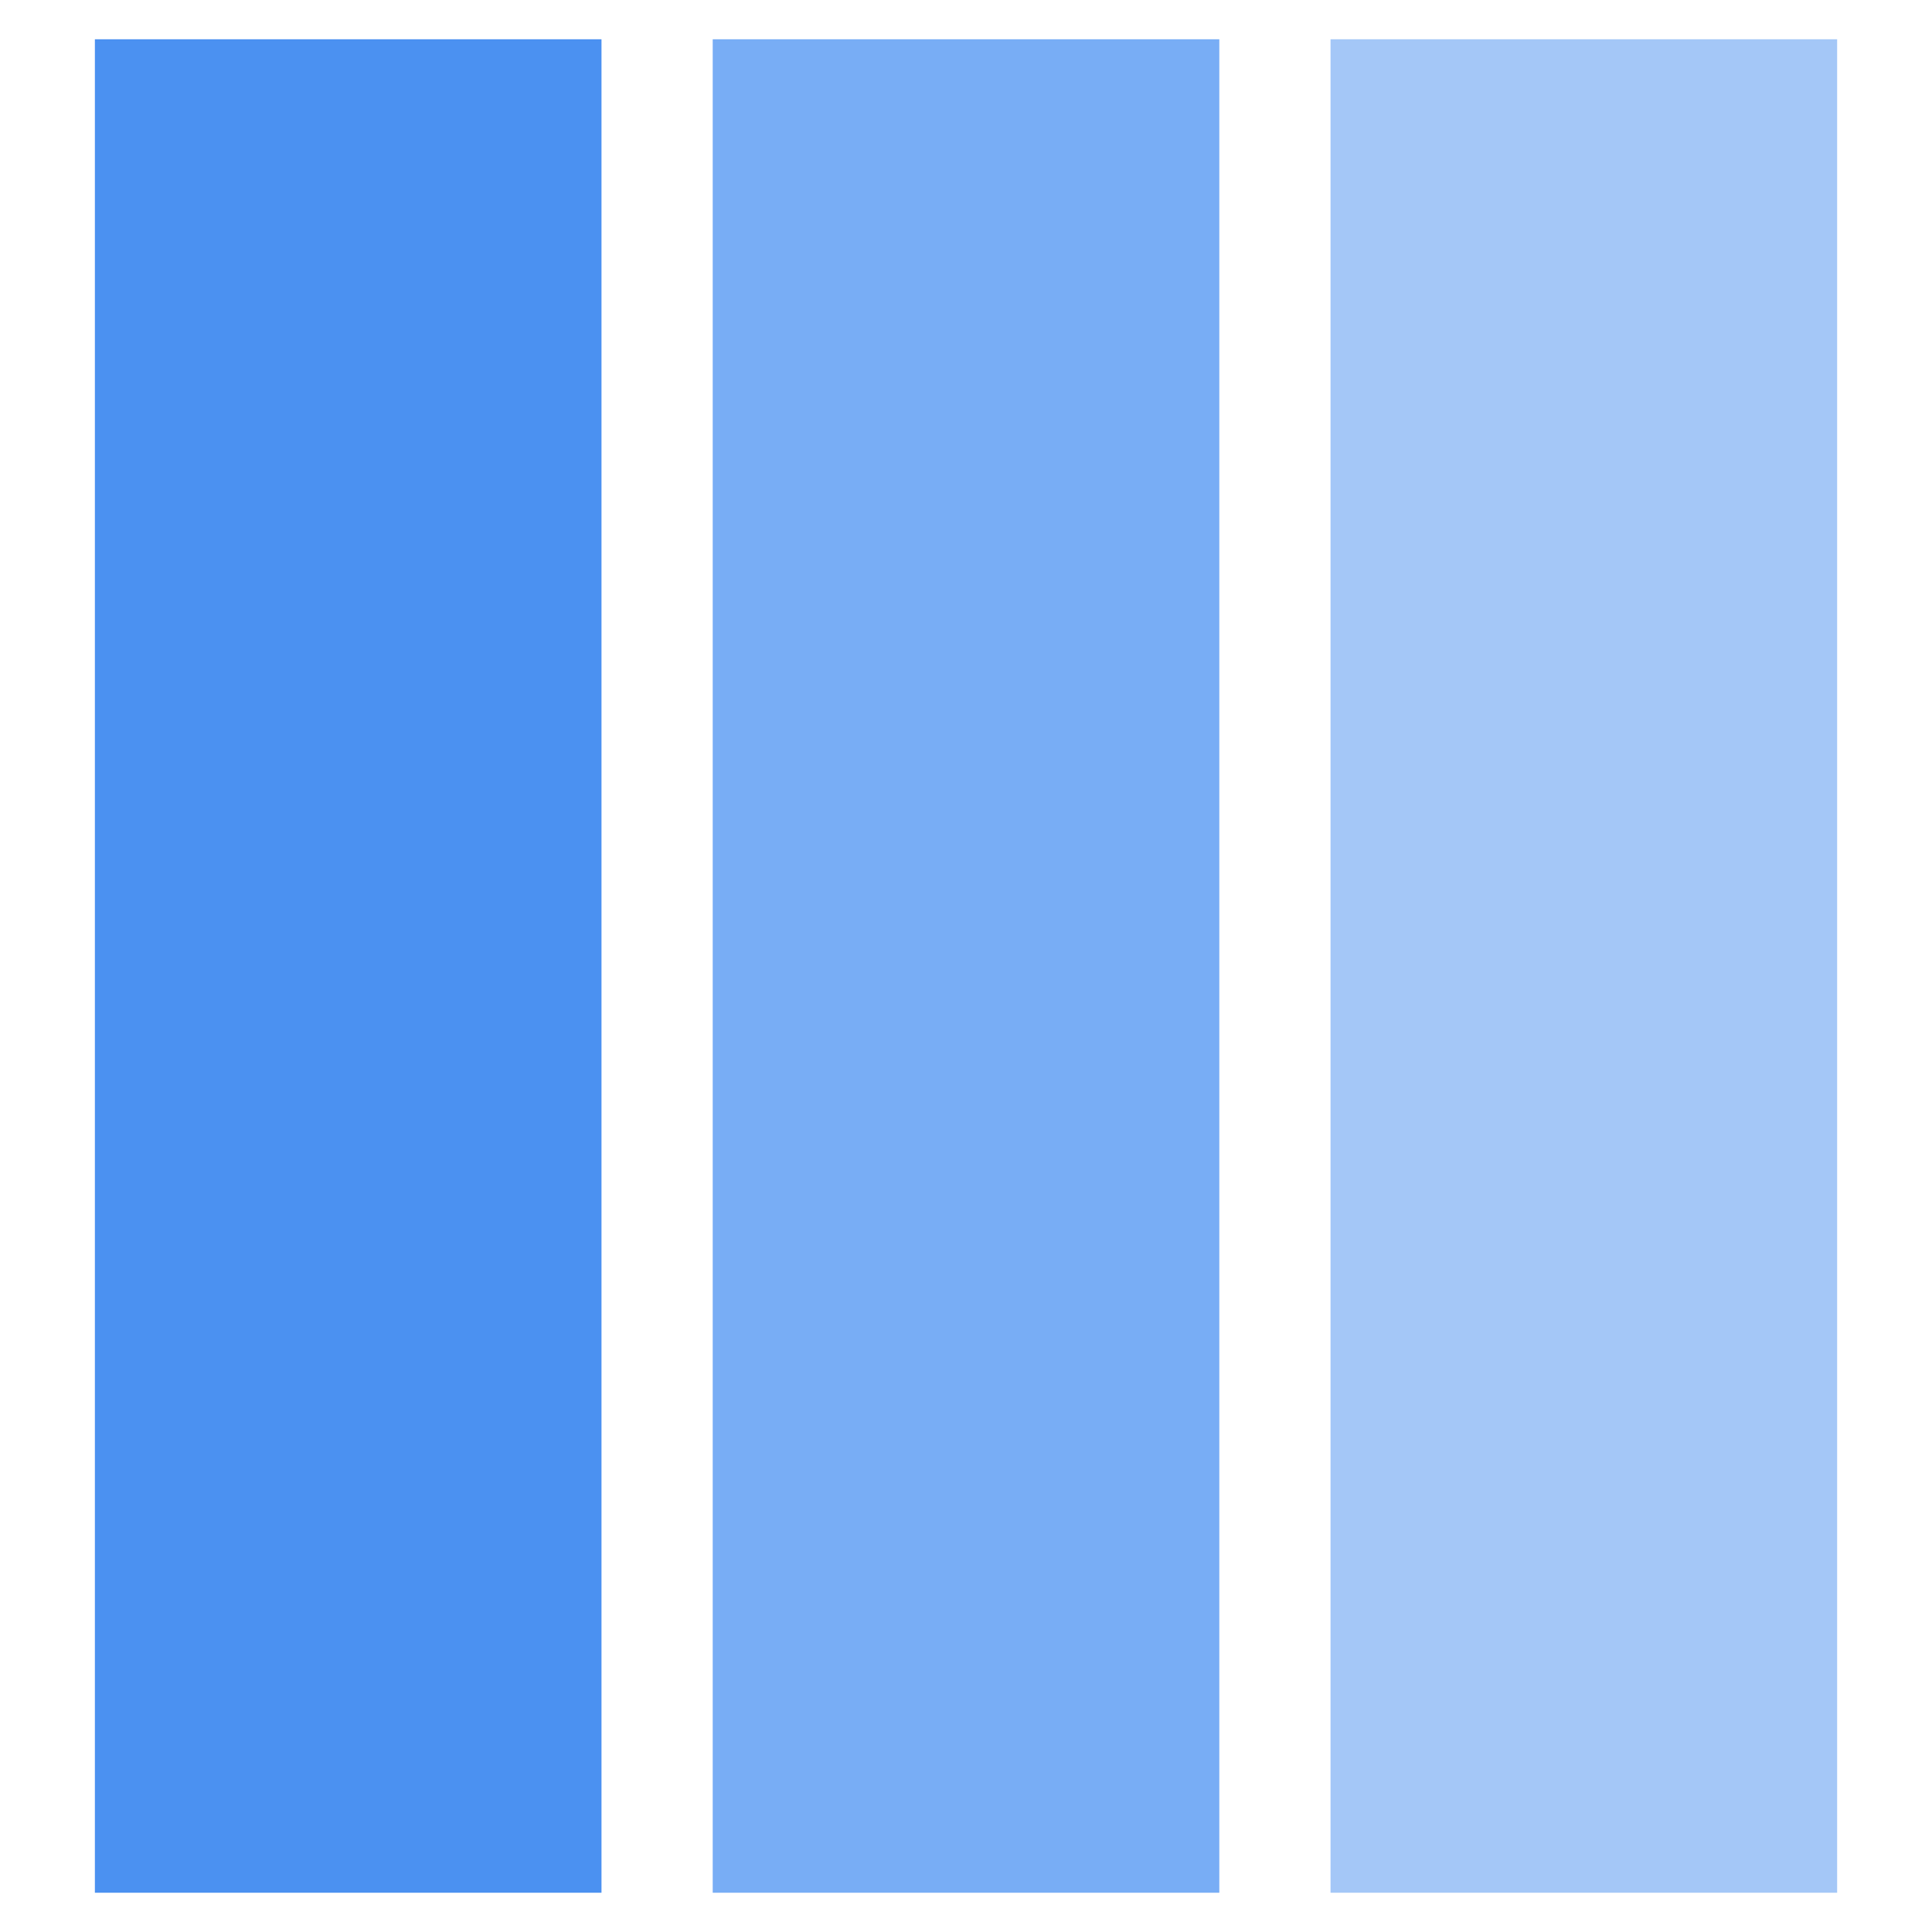
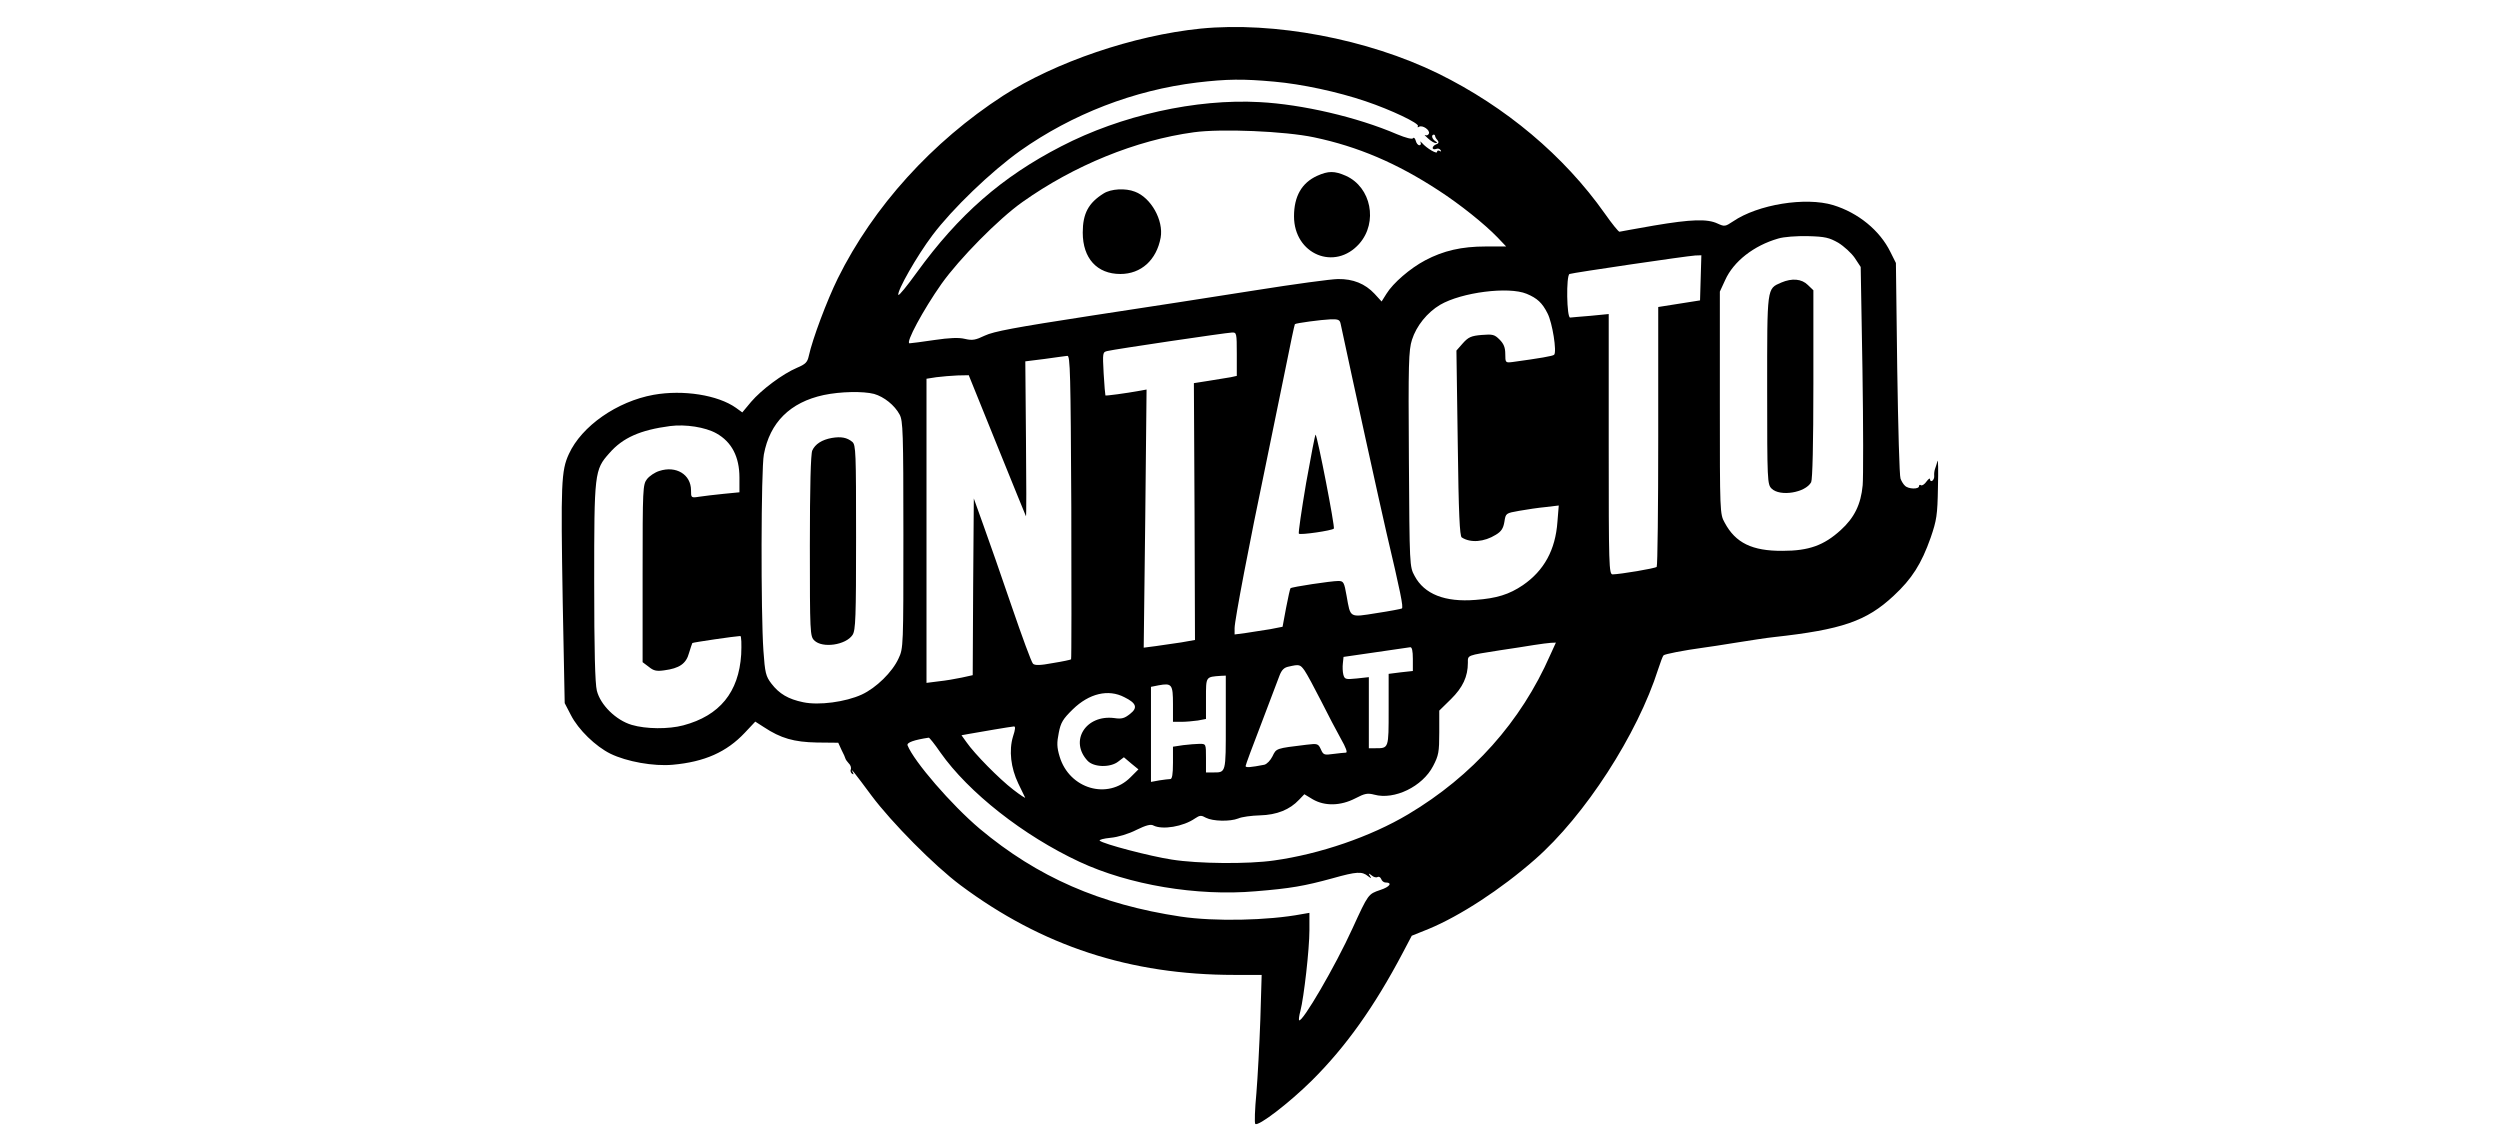
- <svg xmlns="http://www.w3.org/2000/svg" width="115mm" height="115mm" viewBox="0 0 115 115" version="1.1" id="svg5953">
-   <defs id="defs5950" />
-   <g id="layer1">
-     <g id="g985" transform="matrix(1.354372,0,0,1.354366,-1638.075,-241.8208)">
-       <rect width="22.265" height="81.459" fill="#4b91f1" stroke="transparent" data-fill-palette-color="accent" x="1213.642" fill-opacity="1" id="rect141" y="180.275" style="stroke-width:0.407" />
-       <rect width="22.265" height="81.459" fill="#4b91f1" stroke="transparent" data-fill-palette-color="accent" x="1240.795" fill-opacity="0.75" id="rect143" y="180.275" style="stroke-width:0.407" />
-       <rect width="22.265" height="81.459" fill="#4b91f1" stroke="transparent" data-fill-palette-color="accent" x="1267.948" fill-opacity="0.5" id="rect145" y="180.275" style="stroke-width:0.407" />
-     </g>
+ <svg xmlns="http://www.w3.org/2000/svg" version="1.0" width="1136pt" height="517pt" viewBox="0 0 1136 517" preserveAspectRatio="xMidYMid meet">
+   <g transform="translate(0,517) scale(0.1,-0.1)" fill="#000000" stroke="none">
+     <path d="M5455 5040 c-304 -31 -660 -152 -897 -305 -322 -209 -589 -503 -751 -830 -50 -102 -115 -275 -132 -353 -6 -28 -15 -37 -53 -53 -66 -28 -162 -100 -209 -155 l-40 -48 -29 21 c-82 58 -239 83 -374 59 -166 -30 -327 -142 -385 -269 -35 -76 -37 -133 -28 -672 l9 -460 28 -54 c34 -67 113 -143 180 -176 74 -36 196 -58 283 -50 145 13 245 58 327 145 l48 51 39 -25 c77 -51 137 -68 241 -70 l97 -1 15 -33 c9 -17 17 -35 18 -40 1 -4 8 -13 15 -21 8 -7 12 -20 9 -27 -3 -7 0 -16 6 -20 7 -5 8 -2 3 7 -15 27 11 -6 85 -106 92 -123 285 -318 404 -407 371 -277 772 -408 1245 -408 l124 0 -6 -202 c-4 -112 -12 -263 -18 -336 -7 -73 -9 -135 -5 -139 13 -13 154 95 257 197 154 153 284 335 414 582 l40 76 77 31 c142 59 327 179 482 315 228 199 467 570 561 866 10 30 20 58 24 62 5 6 93 23 181 35 19 2 87 13 150 23 63 10 140 22 170 25 309 34 421 72 545 188 83 77 126 145 168 264 27 79 31 102 33 228 2 77 1 131 -2 120 -3 -11 -8 -27 -11 -35 -3 -8 -5 -22 -4 -32 1 -9 -3 -19 -9 -23 -5 -3 -10 0 -10 7 0 7 -7 2 -16 -10 -8 -12 -20 -20 -25 -17 -5 4 -9 1 -9 -4 0 -15 -49 -14 -64 2 -7 6 -16 21 -20 32 -5 11 -11 236 -15 500 l-6 480 -25 50 c-48 98 -146 178 -260 213 -126 38 -342 3 -455 -74 -36 -24 -39 -24 -70 -10 -46 22 -119 20 -290 -9 -81 -14 -151 -27 -156 -28 -4 -1 -34 36 -67 83 -185 262 -450 485 -757 636 -321 157 -746 237 -1080 204z m335 -241 c125 -11 288 -46 415 -89 116 -39 246 -101 238 -113 -3 -6 -1 -7 5 -3 16 9 51 -15 45 -31 -3 -7 -10 -10 -17 -7 -6 3 0 -4 13 -15 13 -12 28 -21 35 -21 8 0 8 2 -1 8 -14 9 -21 26 -10 30 4 1 7 -1 8 -5 0 -5 5 -14 11 -20 7 -9 6 -15 -6 -19 -9 -3 -16 -11 -16 -16 0 -6 7 -8 15 -5 8 4 17 1 21 -5 4 -7 3 -8 -4 -4 -7 4 -12 2 -12 -4 0 -12 -47 16 -68 40 -8 8 -11 9 -7 3 3 -7 1 -13 -5 -13 -7 0 -14 9 -17 21 -3 11 -9 16 -12 11 -4 -6 -32 1 -73 18 -181 78 -432 136 -624 146 -289 16 -630 -60 -902 -201 -270 -139 -466 -311 -656 -573 -44 -61 -82 -108 -84 -102 -6 18 84 177 155 271 91 121 266 289 399 384 237 167 516 275 803 310 136 16 209 17 351 4z m181 -253 c199 -42 376 -117 567 -242 97 -63 207 -151 267 -213 l39 -41 -93 0 c-109 0 -192 -19 -275 -63 -68 -36 -146 -103 -176 -152 l-22 -35 -32 35 c-43 46 -98 68 -166 67 -30 0 -199 -23 -375 -51 -176 -28 -513 -80 -750 -116 -344 -53 -440 -71 -480 -90 -42 -20 -56 -23 -90 -15 -28 7 -71 5 -139 -5 -55 -8 -106 -15 -113 -15 -20 0 62 152 145 270 81 114 259 295 368 372 234 166 515 281 779 317 124 17 414 5 546 -23z m2382 -479 c26 -16 60 -47 75 -69 l27 -41 8 -466 c4 -256 4 -493 1 -526 -8 -87 -38 -148 -100 -204 -76 -69 -144 -94 -264 -94 -138 -1 -214 36 -263 128 -22 39 -22 47 -22 545 l0 505 24 52 c38 85 130 157 241 189 26 8 83 12 135 11 79 -2 97 -7 138 -30z m-625 -159 l-3 -103 -95 -15 -95 -15 0 -587 c0 -322 -3 -590 -7 -594 -8 -7 -163 -33 -200 -34 -17 0 -18 35 -18 591 l0 592 -82 -8 c-46 -4 -87 -7 -93 -8 -16 -3 -19 192 -3 198 17 6 534 82 571 84 l28 1 -3 -102z m-791 -73 c48 -20 71 -41 95 -89 22 -42 43 -175 30 -188 -6 -6 -65 -16 -189 -33 -32 -4 -33 -3 -33 36 0 30 -7 47 -26 66 -23 23 -31 25 -81 21 -48 -4 -61 -10 -86 -38 l-29 -33 6 -420 c4 -324 9 -422 18 -429 40 -26 102 -21 155 12 25 15 34 29 39 59 6 39 6 39 68 50 33 6 88 14 120 17 l59 7 -6 -74 c-9 -128 -61 -222 -157 -288 -62 -42 -119 -60 -216 -67 -138 -11 -232 26 -276 109 -23 42 -23 45 -26 531 -3 435 -1 495 14 542 20 63 69 124 128 159 98 57 311 84 393 50z m-845 -137 c54 -254 179 -823 208 -948 64 -272 78 -340 70 -345 -4 -2 -55 -12 -115 -21 -125 -20 -118 -23 -136 78 -11 63 -14 68 -38 68 -32 0 -212 -27 -217 -33 -2 -2 -11 -42 -20 -89 l-16 -86 -56 -11 c-32 -5 -81 -13 -109 -17 l-53 -7 0 29 c0 35 69 396 140 734 28 135 69 335 91 444 22 110 41 201 43 203 5 5 118 20 162 22 36 1 42 -2 46 -21z m-472 -137 l0 -99 -27 -6 c-16 -3 -59 -10 -98 -16 l-70 -11 3 -583 2 -584 -62 -11 c-35 -5 -87 -13 -117 -17 l-54 -7 7 586 6 587 -27 -5 c-72 -13 -157 -24 -160 -22 -1 2 -5 47 -8 100 -5 94 -5 97 17 102 32 8 538 83 566 84 21 1 22 -2 22 -98z m-753 -1387 c-2 -2 -39 -10 -83 -17 -58 -11 -82 -11 -90 -3 -7 6 -50 124 -97 261 -47 138 -105 304 -129 370 l-43 120 -3 -402 -2 -401 -50 -11 c-28 -6 -75 -14 -105 -17 l-55 -7 0 691 0 691 45 7 c25 3 68 7 96 8 l51 1 129 -319 c71 -176 130 -320 131 -322 2 -1 2 157 0 351 l-3 353 88 11 c48 7 95 13 103 14 13 2 15 -81 18 -687 1 -379 1 -691 -1 -692z m-895 1206 c45 -13 93 -51 116 -94 15 -28 17 -78 17 -546 0 -507 0 -516 -22 -562 -28 -62 -102 -134 -167 -164 -74 -34 -195 -50 -266 -35 -68 14 -109 38 -145 85 -25 33 -29 48 -36 149 -12 171 -11 823 2 892 27 145 119 237 272 270 76 16 179 18 229 5z m-717 -179 c70 -39 105 -107 105 -201 l0 -67 -72 -7 c-40 -4 -90 -10 -110 -13 -38 -6 -38 -5 -38 29 0 72 -68 113 -144 88 -20 -6 -45 -23 -56 -37 -19 -25 -20 -40 -20 -429 l0 -403 28 -21 c22 -18 35 -21 70 -16 69 9 100 30 113 79 7 23 14 44 15 45 2 3 194 31 218 32 5 0 6 -38 4 -84 -11 -172 -98 -278 -263 -322 -67 -18 -170 -17 -234 2 -72 21 -143 91 -159 156 -8 32 -12 184 -12 491 0 499 1 512 69 588 61 70 140 105 276 123 70 9 160 -5 210 -33z m3789 -1008 c-133 -303 -353 -549 -645 -723 -171 -102 -402 -181 -610 -210 -117 -17 -345 -15 -464 4 -99 15 -312 71 -328 86 -4 4 18 10 49 13 34 3 83 18 118 36 43 21 65 27 77 20 41 -21 136 -5 189 32 22 15 29 15 50 3 31 -16 109 -18 147 -3 15 7 60 13 98 14 77 2 136 26 178 71 l24 25 38 -23 c55 -32 127 -30 193 4 44 23 56 25 87 17 91 -25 219 37 267 130 25 48 28 63 28 153 l0 99 53 52 c54 53 77 103 77 165 0 36 -7 33 145 57 55 8 125 19 155 24 30 5 65 9 77 10 l23 1 -26 -57z m-624 -17 l0 -55 -55 -6 -55 -7 0 -163 c0 -178 1 -175 -61 -175 l-29 0 0 161 0 162 -55 -6 c-51 -5 -55 -4 -61 18 -3 12 -4 35 -2 51 l3 29 145 21 c80 12 151 22 158 23 8 1 12 -16 12 -53z m-492 -53 c11 -16 44 -77 75 -138 30 -60 71 -138 90 -172 23 -40 31 -63 23 -63 -7 0 -33 -3 -58 -6 -41 -6 -45 -4 -56 21 -12 26 -15 27 -65 21 -141 -17 -137 -16 -155 -53 -9 -18 -25 -35 -37 -38 -62 -12 -85 -14 -85 -6 0 5 32 91 71 192 38 101 76 200 83 219 10 26 21 37 42 41 48 11 52 10 72 -18z m-358 -237 c0 -234 2 -226 -61 -226 l-29 0 0 65 c0 65 0 65 -29 65 -15 0 -49 -3 -75 -6 l-46 -7 0 -73 c0 -53 -4 -74 -12 -74 -7 0 -30 -3 -50 -6 l-38 -7 0 216 0 216 35 7 c60 11 65 4 65 -86 l0 -80 38 0 c20 0 54 3 75 6 l37 7 0 93 c0 101 -2 98 68 103 l22 1 0 -214z m-461 116 c55 -27 62 -48 26 -76 -25 -20 -38 -24 -71 -19 -130 17 -206 -104 -122 -194 28 -30 104 -32 140 -3 l25 19 33 -28 33 -27 -36 -36 c-103 -104 -278 -53 -322 94 -13 43 -13 63 -4 108 9 47 19 63 64 107 74 72 161 93 234 55z m-506 -179 c-19 -63 -10 -142 24 -213 15 -30 29 -59 31 -64 3 -5 -22 11 -54 36 -64 49 -176 163 -212 215 l-23 32 33 6 c50 9 191 33 205 34 8 1 7 -13 -4 -46z m-330 -72 c128 -182 377 -378 632 -497 225 -105 533 -157 800 -134 160 13 222 24 350 59 110 31 134 32 161 10 16 -12 17 -12 9 1 -8 13 -6 13 8 2 9 -8 21 -11 27 -7 5 3 13 -1 16 -9 3 -9 12 -16 19 -16 34 0 21 -20 -23 -34 -55 -19 -54 -17 -126 -174 -78 -172 -230 -432 -243 -418 -2 2 0 21 6 42 16 62 41 281 41 367 l0 79 -35 -6 c-153 -29 -397 -34 -550 -11 -366 55 -650 179 -913 399 -129 109 -299 306 -328 379 -5 13 30 25 96 35 3 1 27 -29 53 -67z" />
+     <path d="M5985 4371 c-70 -32 -105 -93 -105 -184 0 -173 186 -250 297 -124 85 97 54 256 -61 308 -52 23 -80 23 -131 0z" />
+     <path d="M5015 4291 c-69 -43 -95 -91 -95 -178 0 -117 65 -188 171 -188 94 0 164 63 183 165 14 79 -44 182 -117 209 -43 17 -109 13 -142 -8z" />
+     <path d="M8094 3886 c-66 -29 -64 -16 -64 -488 0 -415 1 -429 20 -448 38 -38 154 -19 180 29 6 13 10 173 10 446 l0 426 -25 24 c-28 28 -72 32 -121 11z" />
+     <path d="M5935 2975 c-21 -124 -36 -227 -33 -230 7 -7 151 14 159 23 6 6 -74 418 -83 427 -2 2 -21 -97 -43 -220z" />
+     <path d="M3780 3180 c-45 -8 -76 -28 -89 -57 -7 -16 -11 -164 -11 -433 0 -397 1 -411 20 -430 37 -37 144 -21 174 25 14 21 16 80 16 443 0 387 -1 420 -17 434 -24 20 -51 25 -93 18z" />
  </g>
</svg>
